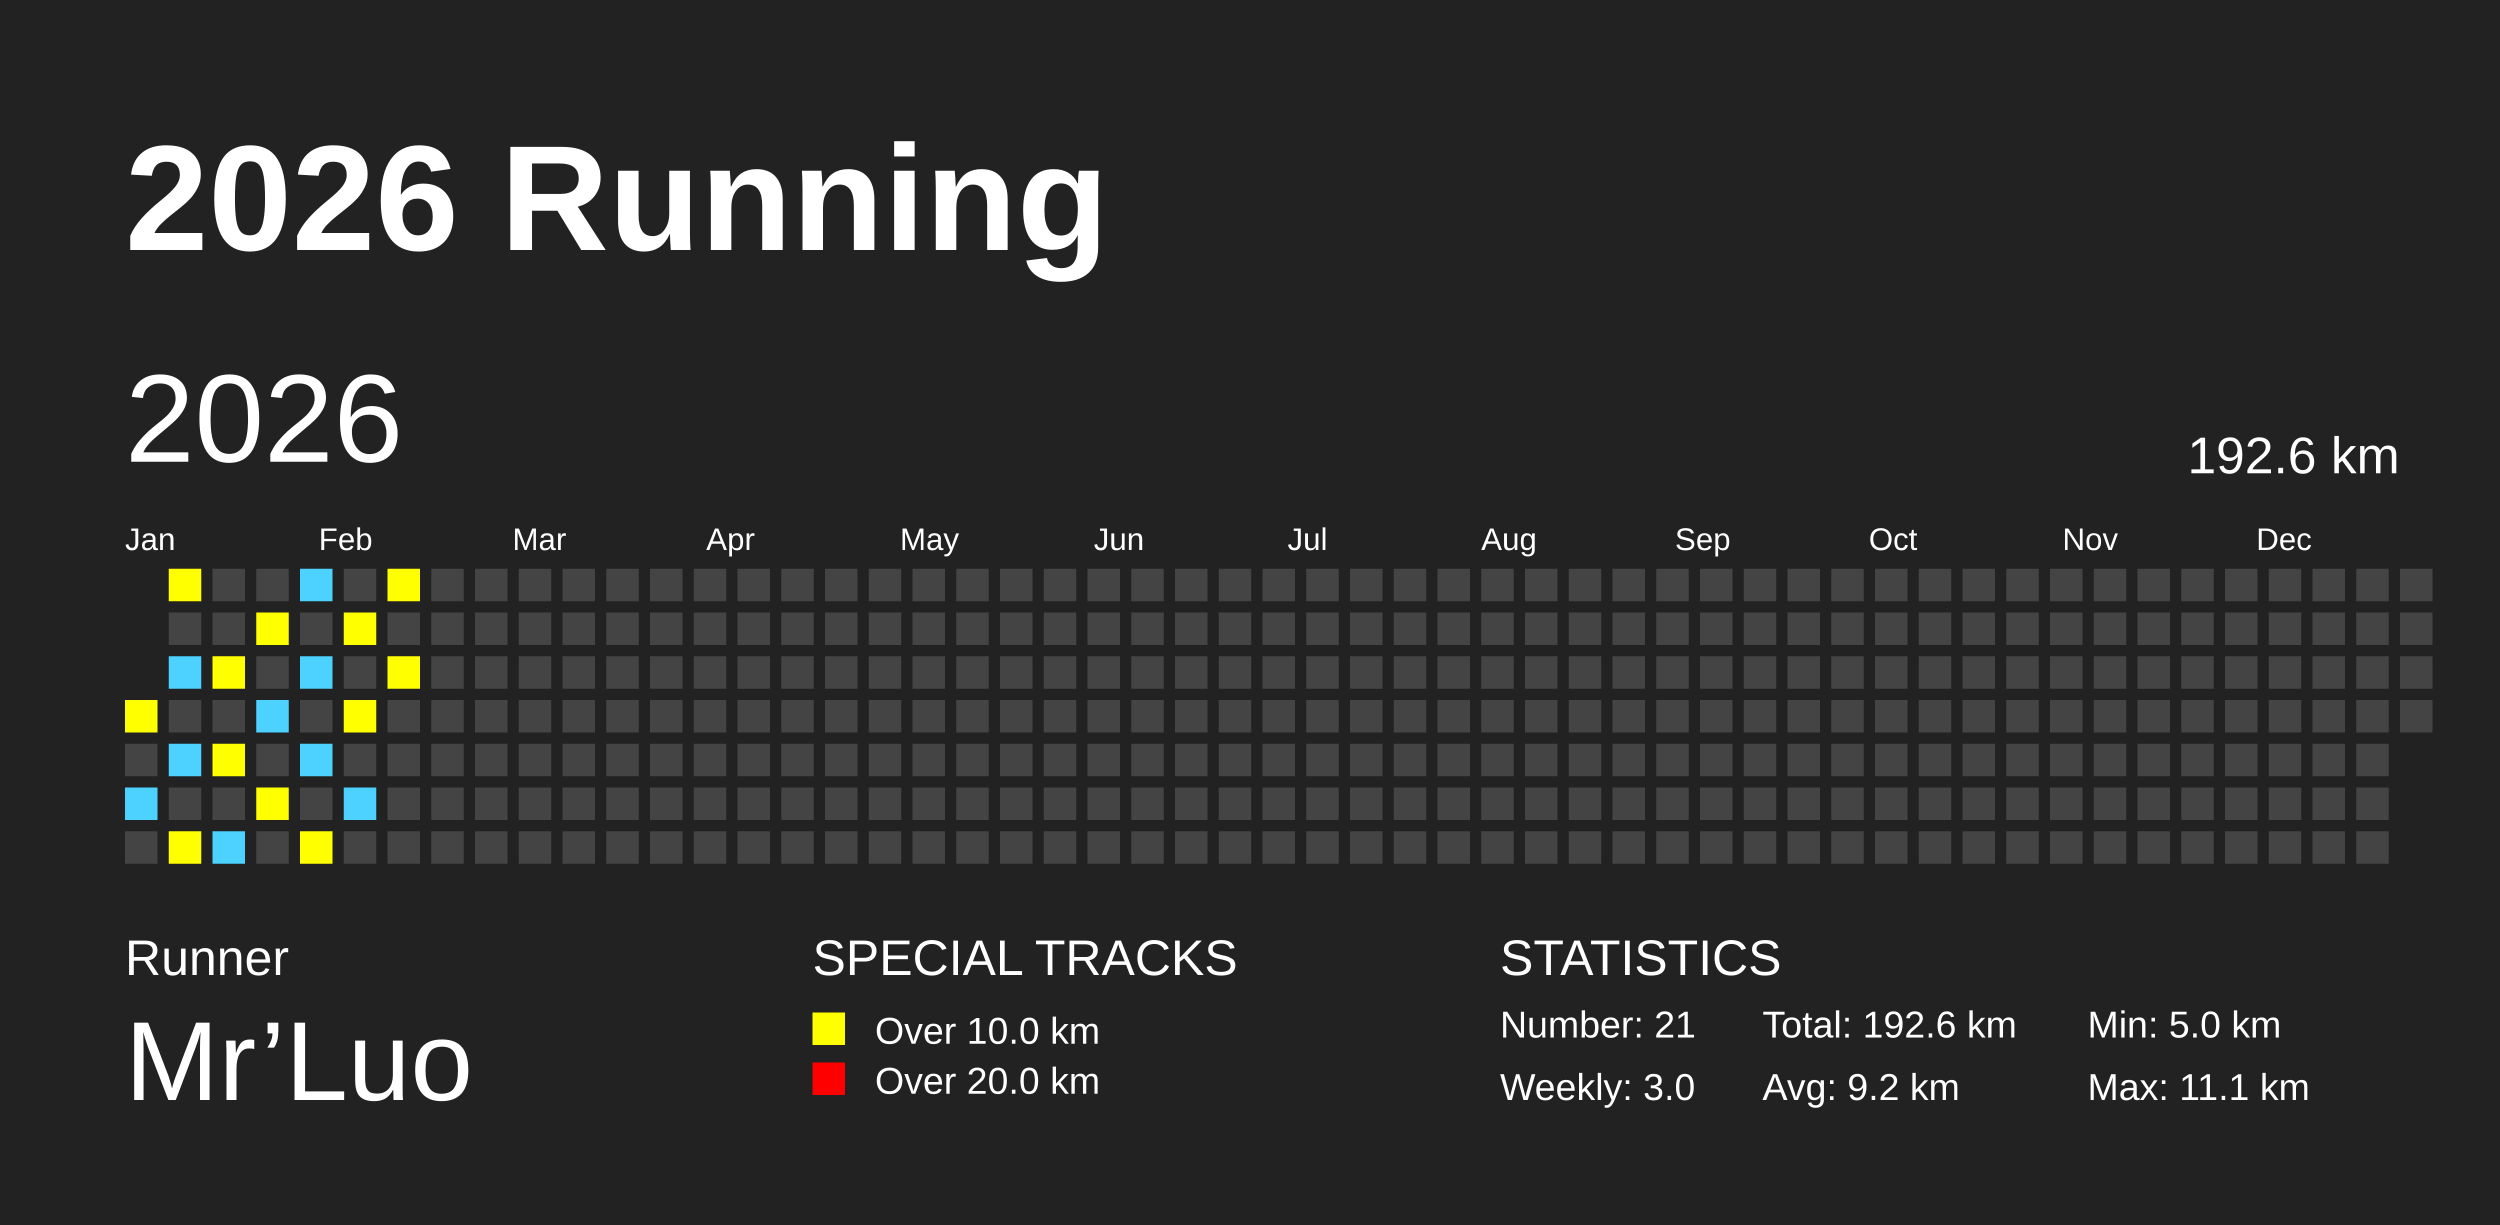
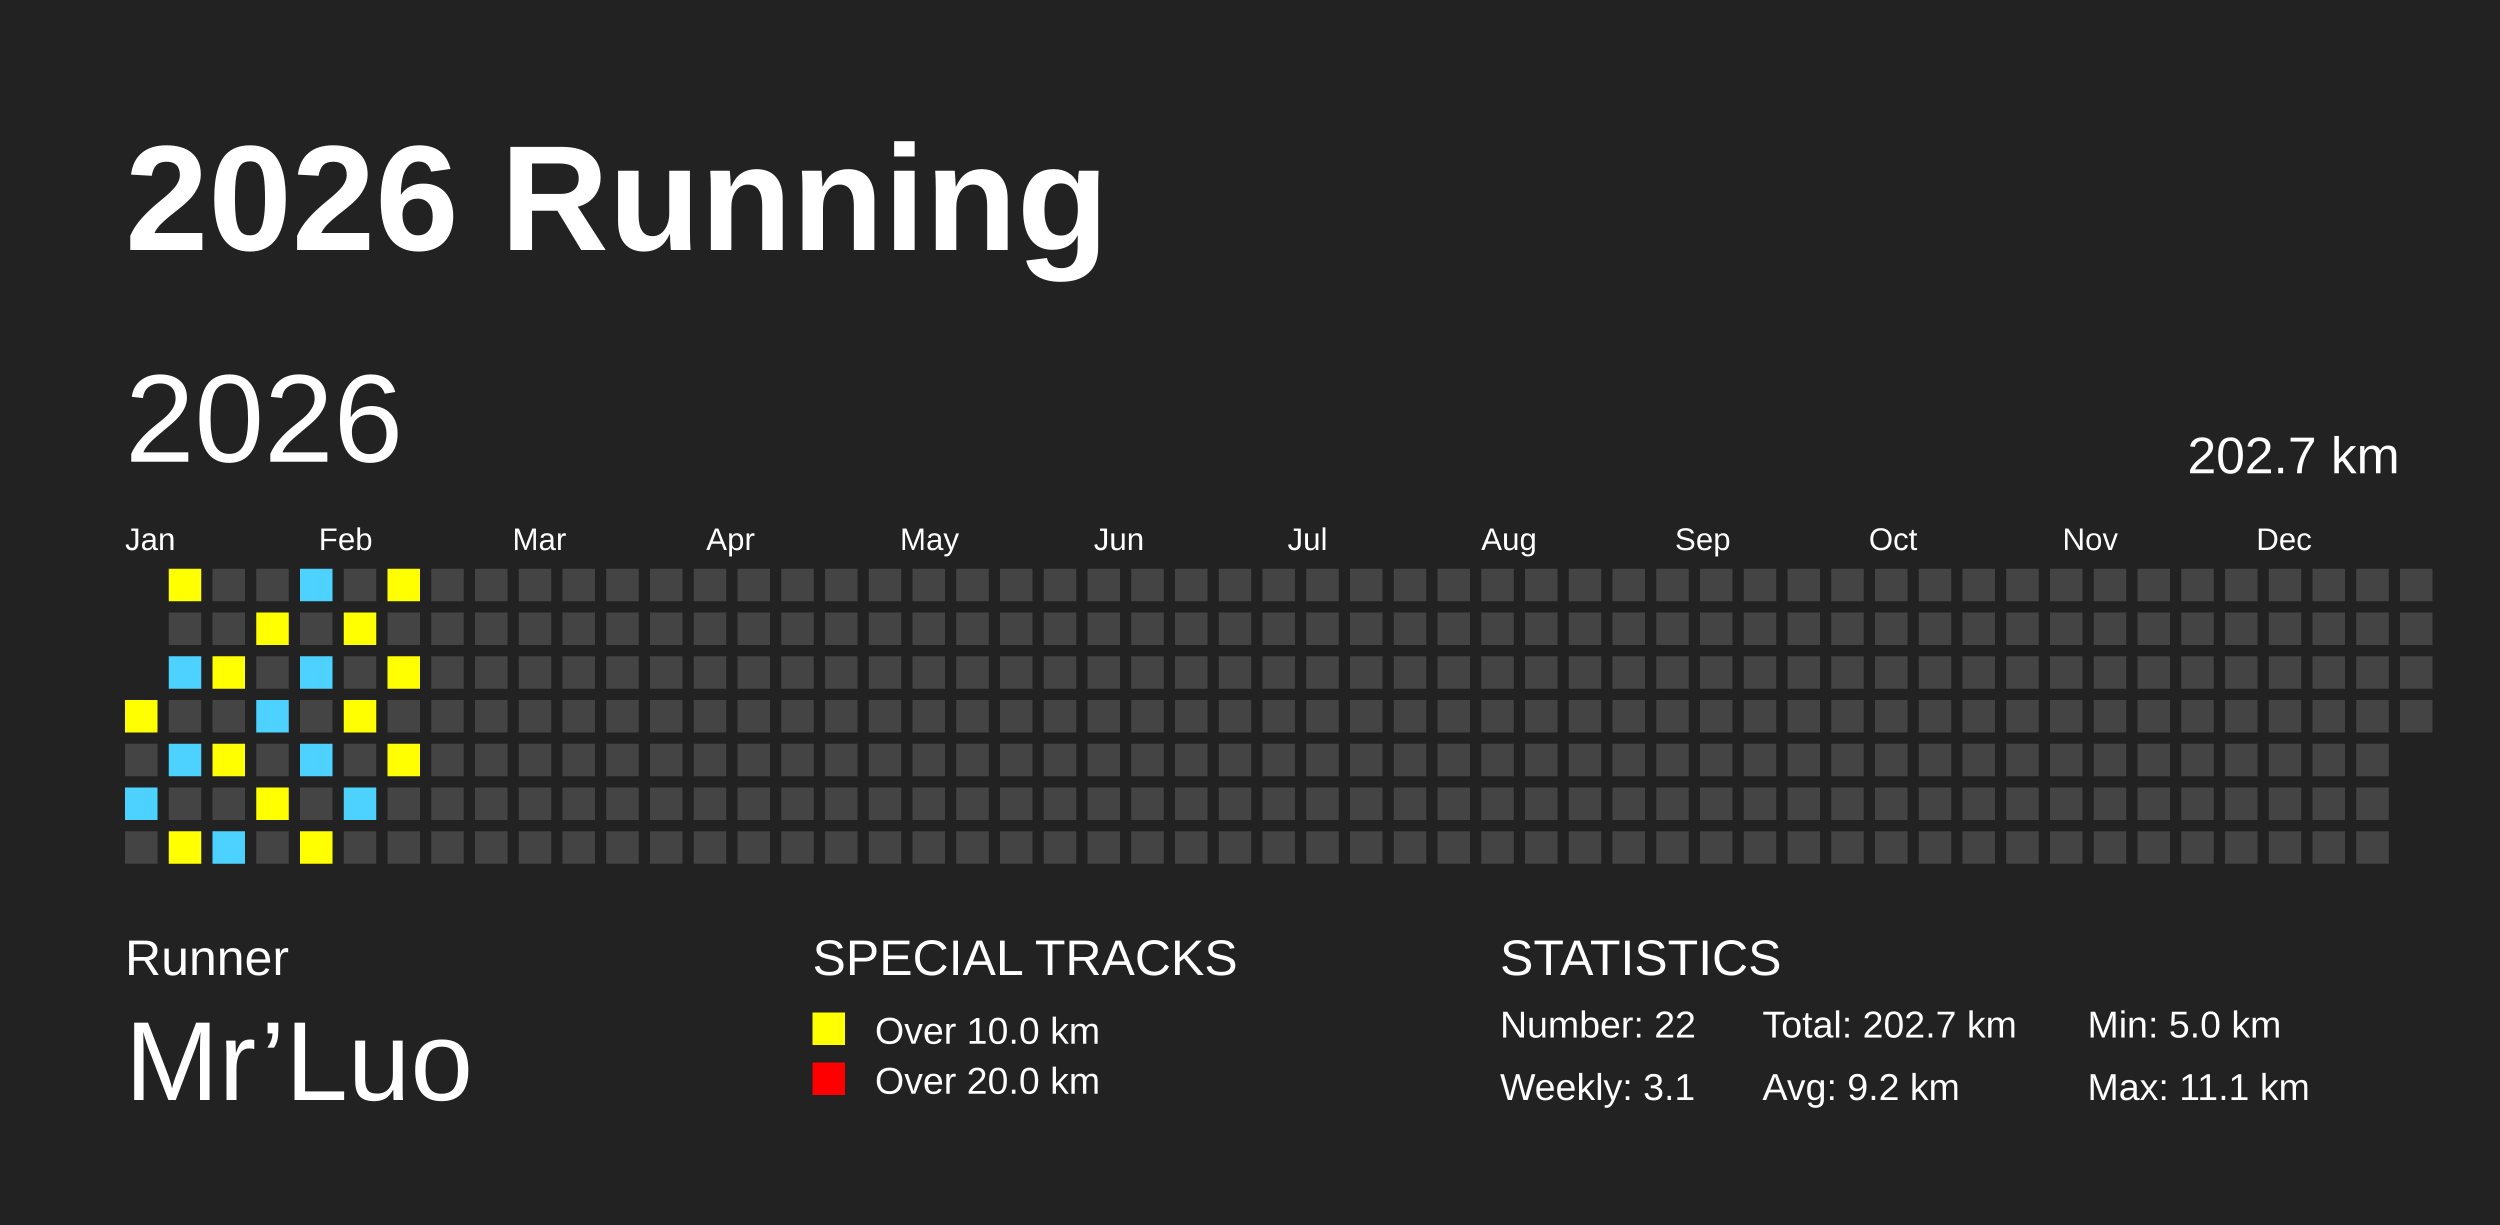
<svg xmlns="http://www.w3.org/2000/svg" baseProfile="full" height="98mm" version="1.1" viewBox="0,0,200,98" width="200mm">
  <defs />
  <rect fill="#222222" height="98" width="200" x="0" y="0" />
  <text fill="#FFFFFF" style="font-size:12px; font-family:Arial; font-weight:bold;" x="10" y="20">2026 Running</text>
  <text fill="#FFFFFF" style="font-size:4px; font-family:Arial" x="10" y="78">Runner</text>
  <text fill="#FFFFFF" style="font-size:9px; font-family:Arial" x="10" y="88">Mr’Luo</text>
  <text fill="#FFFFFF" style="font-size:4px; font-family:Arial" x="65" y="78">SPECIAL TRACKS</text>
  <rect fill="yellow" height="2.6" width="2.6" x="65" y="81" />
  <text fill="#FFFFFF" style="font-size:3px; font-family:Arial" x="70" y="83.5">Over 10.0 km</text>
  <rect fill="red" height="2.6" width="2.6" x="65" y="85" />
  <text fill="#FFFFFF" style="font-size:3px; font-family:Arial" x="70" y="87.5">Over 20.0 km</text>
  <text fill="#FFFFFF" style="font-size:4px; font-family:Arial" x="120" y="78">STATISTICS</text>
-   <text fill="#FFFFFF" style="font-size:3px; font-family:Arial" x="120" y="83">Number: 21</text>
-   <text fill="#FFFFFF" style="font-size:3px; font-family:Arial" x="120" y="88">Weekly: 3.0</text>
-   <text fill="#FFFFFF" style="font-size:3px; font-family:Arial" x="141" y="83">Total: 192.6 km</text>
+   <text fill="#FFFFFF" style="font-size:3px; font-family:Arial" x="120" y="83">Number: 22</text>
+   <text fill="#FFFFFF" style="font-size:3px; font-family:Arial" x="120" y="88">Weekly: 3.1</text>
+   <text fill="#FFFFFF" style="font-size:3px; font-family:Arial" x="141" y="83">Total: 202.7 km</text>
  <text fill="#FFFFFF" style="font-size:3px; font-family:Arial" x="141" y="88">Avg: 9.2 km</text>
  <text fill="#FFFFFF" style="font-size:3px; font-family:Arial" x="167" y="83">Min: 5.0 km</text>
  <text fill="#FFFFFF" style="font-size:3px; font-family:Arial" x="167" y="88">Max: 11.1 km</text>
  <text dominant-baseline="hanging" fill="#FFFFFF" style="font-size:10.0px; font-family:Arial;" x="10" y="30">2026</text>
-   <text dominant-baseline="hanging" fill="#FFFFFF" style="font-size:4.125px; font-family:Arial;" x="175" y="35">192.6 km</text>
+   <text dominant-baseline="hanging" fill="#FFFFFF" style="font-size:4.125px; font-family:Arial;" x="175" y="35">202.7 km</text>
  <text fill="#FFFFFF" style="font-size:2.5px; font-family:Arial" x="10.0" y="44">Jan</text>
  <text fill="#FFFFFF" style="font-size:2.5px; font-family:Arial" x="25.5" y="44">Feb</text>
  <text fill="#FFFFFF" style="font-size:2.5px; font-family:Arial" x="41.0" y="44">Mar</text>
  <text fill="#FFFFFF" style="font-size:2.5px; font-family:Arial" x="56.5" y="44">Apr</text>
  <text fill="#FFFFFF" style="font-size:2.5px; font-family:Arial" x="72.0" y="44">May</text>
  <text fill="#FFFFFF" style="font-size:2.5px; font-family:Arial" x="87.5" y="44">Jun</text>
  <text fill="#FFFFFF" style="font-size:2.5px; font-family:Arial" x="103.0" y="44">Jul</text>
  <text fill="#FFFFFF" style="font-size:2.5px; font-family:Arial" x="118.5" y="44">Aug</text>
  <text fill="#FFFFFF" style="font-size:2.5px; font-family:Arial" x="134.0" y="44">Sep</text>
  <text fill="#FFFFFF" style="font-size:2.5px; font-family:Arial" x="149.5" y="44">Oct</text>
  <text fill="#FFFFFF" style="font-size:2.5px; font-family:Arial" x="165.0" y="44">Nov</text>
  <text fill="#FFFFFF" style="font-size:2.5px; font-family:Arial" x="180.5" y="44">Dec</text>
  <rect fill="yellow" height="2.6" width="2.6" x="10.0" y="56.0" />
  <rect fill="#444444" height="2.6" width="2.6" x="10.0" y="59.5" />
  <rect fill="#4DD2FF" height="2.6" width="2.6" x="10.0" y="63.0" />
  <rect fill="#444444" height="2.6" width="2.6" x="10.0" y="66.5" />
  <rect fill="yellow" height="2.6" width="2.6" x="13.5" y="45.5" />
  <rect fill="#444444" height="2.6" width="2.6" x="13.5" y="49.0" />
  <rect fill="#4DD2FF" height="2.6" width="2.6" x="13.5" y="52.5" />
  <rect fill="#444444" height="2.6" width="2.6" x="13.5" y="56.0" />
  <rect fill="#4DD2FF" height="2.6" width="2.6" x="13.5" y="59.5" />
  <rect fill="#444444" height="2.6" width="2.6" x="13.5" y="63.0" />
  <rect fill="yellow" height="2.6" width="2.6" x="13.5" y="66.5" />
  <rect fill="#444444" height="2.6" width="2.6" x="17.0" y="45.5" />
  <rect fill="#444444" height="2.6" width="2.6" x="17.0" y="49.0" />
  <rect fill="yellow" height="2.6" width="2.6" x="17.0" y="52.5" />
  <rect fill="#444444" height="2.6" width="2.6" x="17.0" y="56.0" />
  <rect fill="yellow" height="2.6" width="2.6" x="17.0" y="59.5" />
  <rect fill="#444444" height="2.6" width="2.6" x="17.0" y="63.0" />
  <rect fill="#4DD2FF" height="2.6" width="2.6" x="17.0" y="66.5" />
  <rect fill="#444444" height="2.6" width="2.6" x="20.5" y="45.5" />
  <rect fill="yellow" height="2.6" width="2.6" x="20.5" y="49.0" />
  <rect fill="#444444" height="2.6" width="2.6" x="20.5" y="52.5" />
  <rect fill="#4DD2FF" height="2.6" width="2.6" x="20.5" y="56.0" />
  <rect fill="#444444" height="2.6" width="2.6" x="20.5" y="59.5" />
  <rect fill="yellow" height="2.6" width="2.6" x="20.5" y="63.0" />
  <rect fill="#444444" height="2.6" width="2.6" x="20.5" y="66.5" />
  <rect fill="#4DD2FF" height="2.6" width="2.6" x="24.0" y="45.5" />
  <rect fill="#444444" height="2.6" width="2.6" x="24.0" y="49.0" />
  <rect fill="#4DD2FF" height="2.6" width="2.6" x="24.0" y="52.5" />
  <rect fill="#444444" height="2.6" width="2.6" x="24.0" y="56.0" />
  <rect fill="#4DD2FF" height="2.6" width="2.6" x="24.0" y="59.5" />
  <rect fill="#444444" height="2.6" width="2.6" x="24.0" y="63.0" />
  <rect fill="yellow" height="2.6" width="2.6" x="24.0" y="66.5" />
  <rect fill="#444444" height="2.6" width="2.6" x="27.5" y="45.5" />
  <rect fill="yellow" height="2.6" width="2.6" x="27.5" y="49.0" />
  <rect fill="#444444" height="2.6" width="2.6" x="27.5" y="52.5" />
  <rect fill="yellow" height="2.6" width="2.6" x="27.5" y="56.0" />
  <rect fill="#444444" height="2.6" width="2.6" x="27.5" y="59.5" />
  <rect fill="#4DD2FF" height="2.6" width="2.6" x="27.5" y="63.0" />
  <rect fill="#444444" height="2.6" width="2.6" x="27.5" y="66.5" />
  <rect fill="yellow" height="2.6" width="2.6" x="31.0" y="45.5" />
  <rect fill="#444444" height="2.6" width="2.6" x="31.0" y="49.0" />
  <rect fill="yellow" height="2.6" width="2.6" x="31.0" y="52.5" />
  <rect fill="#444444" height="2.6" width="2.6" x="31.0" y="56.0" />
-   <rect fill="#444444" height="2.6" width="2.6" x="31.0" y="59.5" />
+   <rect fill="yellow" height="2.6" width="2.6" x="31.0" y="59.5" />
  <rect fill="#444444" height="2.6" width="2.6" x="31.0" y="63.0" />
  <rect fill="#444444" height="2.6" width="2.6" x="31.0" y="66.5" />
  <rect fill="#444444" height="2.6" width="2.6" x="34.5" y="45.5" />
  <rect fill="#444444" height="2.6" width="2.6" x="34.5" y="49.0" />
  <rect fill="#444444" height="2.6" width="2.6" x="34.5" y="52.5" />
  <rect fill="#444444" height="2.6" width="2.6" x="34.5" y="56.0" />
  <rect fill="#444444" height="2.6" width="2.6" x="34.5" y="59.5" />
  <rect fill="#444444" height="2.6" width="2.6" x="34.5" y="63.0" />
  <rect fill="#444444" height="2.6" width="2.6" x="34.5" y="66.5" />
  <rect fill="#444444" height="2.6" width="2.6" x="38.0" y="45.5" />
  <rect fill="#444444" height="2.6" width="2.6" x="38.0" y="49.0" />
  <rect fill="#444444" height="2.6" width="2.6" x="38.0" y="52.5" />
  <rect fill="#444444" height="2.6" width="2.6" x="38.0" y="56.0" />
  <rect fill="#444444" height="2.6" width="2.6" x="38.0" y="59.5" />
  <rect fill="#444444" height="2.6" width="2.6" x="38.0" y="63.0" />
  <rect fill="#444444" height="2.6" width="2.6" x="38.0" y="66.5" />
  <rect fill="#444444" height="2.6" width="2.6" x="41.5" y="45.5" />
  <rect fill="#444444" height="2.6" width="2.6" x="41.5" y="49.0" />
  <rect fill="#444444" height="2.6" width="2.6" x="41.5" y="52.5" />
  <rect fill="#444444" height="2.6" width="2.6" x="41.5" y="56.0" />
  <rect fill="#444444" height="2.6" width="2.6" x="41.5" y="59.5" />
  <rect fill="#444444" height="2.6" width="2.6" x="41.5" y="63.0" />
  <rect fill="#444444" height="2.6" width="2.6" x="41.5" y="66.5" />
  <rect fill="#444444" height="2.6" width="2.6" x="45.0" y="45.5" />
  <rect fill="#444444" height="2.6" width="2.6" x="45.0" y="49.0" />
  <rect fill="#444444" height="2.6" width="2.6" x="45.0" y="52.5" />
  <rect fill="#444444" height="2.6" width="2.6" x="45.0" y="56.0" />
  <rect fill="#444444" height="2.6" width="2.6" x="45.0" y="59.5" />
  <rect fill="#444444" height="2.6" width="2.6" x="45.0" y="63.0" />
  <rect fill="#444444" height="2.6" width="2.6" x="45.0" y="66.5" />
  <rect fill="#444444" height="2.6" width="2.6" x="48.5" y="45.5" />
  <rect fill="#444444" height="2.6" width="2.6" x="48.5" y="49.0" />
  <rect fill="#444444" height="2.6" width="2.6" x="48.5" y="52.5" />
  <rect fill="#444444" height="2.6" width="2.6" x="48.5" y="56.0" />
  <rect fill="#444444" height="2.6" width="2.6" x="48.5" y="59.5" />
  <rect fill="#444444" height="2.6" width="2.6" x="48.5" y="63.0" />
  <rect fill="#444444" height="2.6" width="2.6" x="48.5" y="66.5" />
  <rect fill="#444444" height="2.6" width="2.6" x="52.0" y="45.5" />
  <rect fill="#444444" height="2.6" width="2.6" x="52.0" y="49.0" />
  <rect fill="#444444" height="2.6" width="2.6" x="52.0" y="52.5" />
  <rect fill="#444444" height="2.6" width="2.6" x="52.0" y="56.0" />
  <rect fill="#444444" height="2.6" width="2.6" x="52.0" y="59.5" />
  <rect fill="#444444" height="2.6" width="2.6" x="52.0" y="63.0" />
  <rect fill="#444444" height="2.6" width="2.6" x="52.0" y="66.5" />
  <rect fill="#444444" height="2.6" width="2.6" x="55.5" y="45.5" />
  <rect fill="#444444" height="2.6" width="2.6" x="55.5" y="49.0" />
  <rect fill="#444444" height="2.6" width="2.6" x="55.5" y="52.5" />
  <rect fill="#444444" height="2.6" width="2.6" x="55.5" y="56.0" />
  <rect fill="#444444" height="2.6" width="2.6" x="55.5" y="59.5" />
  <rect fill="#444444" height="2.6" width="2.6" x="55.5" y="63.0" />
  <rect fill="#444444" height="2.6" width="2.6" x="55.5" y="66.5" />
  <rect fill="#444444" height="2.6" width="2.6" x="59.0" y="45.5" />
  <rect fill="#444444" height="2.6" width="2.6" x="59.0" y="49.0" />
  <rect fill="#444444" height="2.6" width="2.6" x="59.0" y="52.5" />
  <rect fill="#444444" height="2.6" width="2.6" x="59.0" y="56.0" />
  <rect fill="#444444" height="2.6" width="2.6" x="59.0" y="59.5" />
  <rect fill="#444444" height="2.6" width="2.6" x="59.0" y="63.0" />
  <rect fill="#444444" height="2.6" width="2.6" x="59.0" y="66.5" />
  <rect fill="#444444" height="2.6" width="2.6" x="62.5" y="45.5" />
  <rect fill="#444444" height="2.6" width="2.6" x="62.5" y="49.0" />
  <rect fill="#444444" height="2.6" width="2.6" x="62.5" y="52.5" />
  <rect fill="#444444" height="2.6" width="2.6" x="62.5" y="56.0" />
  <rect fill="#444444" height="2.6" width="2.6" x="62.5" y="59.5" />
  <rect fill="#444444" height="2.6" width="2.6" x="62.5" y="63.0" />
  <rect fill="#444444" height="2.6" width="2.6" x="62.5" y="66.5" />
  <rect fill="#444444" height="2.6" width="2.6" x="66.0" y="45.5" />
  <rect fill="#444444" height="2.6" width="2.6" x="66.0" y="49.0" />
  <rect fill="#444444" height="2.6" width="2.6" x="66.0" y="52.5" />
  <rect fill="#444444" height="2.6" width="2.6" x="66.0" y="56.0" />
  <rect fill="#444444" height="2.6" width="2.6" x="66.0" y="59.5" />
  <rect fill="#444444" height="2.6" width="2.6" x="66.0" y="63.0" />
  <rect fill="#444444" height="2.6" width="2.6" x="66.0" y="66.5" />
  <rect fill="#444444" height="2.6" width="2.6" x="69.5" y="45.5" />
  <rect fill="#444444" height="2.6" width="2.6" x="69.5" y="49.0" />
  <rect fill="#444444" height="2.6" width="2.6" x="69.5" y="52.5" />
  <rect fill="#444444" height="2.6" width="2.6" x="69.5" y="56.0" />
  <rect fill="#444444" height="2.6" width="2.6" x="69.5" y="59.5" />
  <rect fill="#444444" height="2.6" width="2.6" x="69.5" y="63.0" />
  <rect fill="#444444" height="2.6" width="2.6" x="69.5" y="66.5" />
  <rect fill="#444444" height="2.6" width="2.6" x="73.0" y="45.5" />
  <rect fill="#444444" height="2.6" width="2.6" x="73.0" y="49.0" />
  <rect fill="#444444" height="2.6" width="2.6" x="73.0" y="52.5" />
  <rect fill="#444444" height="2.6" width="2.6" x="73.0" y="56.0" />
  <rect fill="#444444" height="2.6" width="2.6" x="73.0" y="59.5" />
  <rect fill="#444444" height="2.6" width="2.6" x="73.0" y="63.0" />
  <rect fill="#444444" height="2.6" width="2.6" x="73.0" y="66.5" />
  <rect fill="#444444" height="2.6" width="2.6" x="76.5" y="45.5" />
  <rect fill="#444444" height="2.6" width="2.6" x="76.5" y="49.0" />
  <rect fill="#444444" height="2.6" width="2.6" x="76.5" y="52.5" />
  <rect fill="#444444" height="2.6" width="2.6" x="76.5" y="56.0" />
  <rect fill="#444444" height="2.6" width="2.6" x="76.5" y="59.5" />
  <rect fill="#444444" height="2.6" width="2.6" x="76.5" y="63.0" />
  <rect fill="#444444" height="2.6" width="2.6" x="76.5" y="66.5" />
  <rect fill="#444444" height="2.6" width="2.6" x="80.0" y="45.5" />
  <rect fill="#444444" height="2.6" width="2.6" x="80.0" y="49.0" />
  <rect fill="#444444" height="2.6" width="2.6" x="80.0" y="52.5" />
  <rect fill="#444444" height="2.6" width="2.6" x="80.0" y="56.0" />
  <rect fill="#444444" height="2.6" width="2.6" x="80.0" y="59.5" />
  <rect fill="#444444" height="2.6" width="2.6" x="80.0" y="63.0" />
  <rect fill="#444444" height="2.6" width="2.6" x="80.0" y="66.5" />
  <rect fill="#444444" height="2.6" width="2.6" x="83.5" y="45.5" />
  <rect fill="#444444" height="2.6" width="2.6" x="83.5" y="49.0" />
  <rect fill="#444444" height="2.6" width="2.6" x="83.5" y="52.5" />
  <rect fill="#444444" height="2.6" width="2.6" x="83.5" y="56.0" />
  <rect fill="#444444" height="2.6" width="2.6" x="83.5" y="59.5" />
  <rect fill="#444444" height="2.6" width="2.6" x="83.5" y="63.0" />
  <rect fill="#444444" height="2.6" width="2.6" x="83.5" y="66.5" />
  <rect fill="#444444" height="2.6" width="2.6" x="87.0" y="45.5" />
  <rect fill="#444444" height="2.6" width="2.6" x="87.0" y="49.0" />
  <rect fill="#444444" height="2.6" width="2.6" x="87.0" y="52.5" />
  <rect fill="#444444" height="2.6" width="2.6" x="87.0" y="56.0" />
  <rect fill="#444444" height="2.6" width="2.6" x="87.0" y="59.5" />
  <rect fill="#444444" height="2.6" width="2.6" x="87.0" y="63.0" />
  <rect fill="#444444" height="2.6" width="2.6" x="87.0" y="66.5" />
  <rect fill="#444444" height="2.6" width="2.6" x="90.5" y="45.5" />
  <rect fill="#444444" height="2.6" width="2.6" x="90.5" y="49.0" />
  <rect fill="#444444" height="2.6" width="2.6" x="90.5" y="52.5" />
  <rect fill="#444444" height="2.6" width="2.6" x="90.5" y="56.0" />
  <rect fill="#444444" height="2.6" width="2.6" x="90.5" y="59.5" />
  <rect fill="#444444" height="2.6" width="2.6" x="90.5" y="63.0" />
  <rect fill="#444444" height="2.6" width="2.6" x="90.5" y="66.5" />
  <rect fill="#444444" height="2.6" width="2.6" x="94.0" y="45.5" />
  <rect fill="#444444" height="2.6" width="2.6" x="94.0" y="49.0" />
  <rect fill="#444444" height="2.6" width="2.6" x="94.0" y="52.5" />
  <rect fill="#444444" height="2.6" width="2.6" x="94.0" y="56.0" />
  <rect fill="#444444" height="2.6" width="2.6" x="94.0" y="59.5" />
  <rect fill="#444444" height="2.6" width="2.6" x="94.0" y="63.0" />
  <rect fill="#444444" height="2.6" width="2.6" x="94.0" y="66.5" />
  <rect fill="#444444" height="2.6" width="2.6" x="97.5" y="45.5" />
  <rect fill="#444444" height="2.6" width="2.6" x="97.5" y="49.0" />
  <rect fill="#444444" height="2.6" width="2.6" x="97.5" y="52.5" />
  <rect fill="#444444" height="2.6" width="2.6" x="97.5" y="56.0" />
  <rect fill="#444444" height="2.6" width="2.6" x="97.5" y="59.5" />
  <rect fill="#444444" height="2.6" width="2.6" x="97.5" y="63.0" />
  <rect fill="#444444" height="2.6" width="2.6" x="97.5" y="66.5" />
  <rect fill="#444444" height="2.6" width="2.6" x="101.0" y="45.5" />
  <rect fill="#444444" height="2.6" width="2.6" x="101.0" y="49.0" />
  <rect fill="#444444" height="2.6" width="2.6" x="101.0" y="52.5" />
  <rect fill="#444444" height="2.6" width="2.6" x="101.0" y="56.0" />
  <rect fill="#444444" height="2.6" width="2.6" x="101.0" y="59.5" />
  <rect fill="#444444" height="2.6" width="2.6" x="101.0" y="63.0" />
  <rect fill="#444444" height="2.6" width="2.6" x="101.0" y="66.5" />
  <rect fill="#444444" height="2.6" width="2.6" x="104.5" y="45.5" />
  <rect fill="#444444" height="2.6" width="2.6" x="104.5" y="49.0" />
  <rect fill="#444444" height="2.6" width="2.6" x="104.5" y="52.5" />
  <rect fill="#444444" height="2.6" width="2.6" x="104.5" y="56.0" />
  <rect fill="#444444" height="2.6" width="2.6" x="104.5" y="59.5" />
  <rect fill="#444444" height="2.6" width="2.6" x="104.5" y="63.0" />
  <rect fill="#444444" height="2.6" width="2.6" x="104.5" y="66.5" />
  <rect fill="#444444" height="2.6" width="2.6" x="108.0" y="45.5" />
  <rect fill="#444444" height="2.6" width="2.6" x="108.0" y="49.0" />
  <rect fill="#444444" height="2.6" width="2.6" x="108.0" y="52.5" />
  <rect fill="#444444" height="2.6" width="2.6" x="108.0" y="56.0" />
  <rect fill="#444444" height="2.6" width="2.6" x="108.0" y="59.5" />
  <rect fill="#444444" height="2.6" width="2.6" x="108.0" y="63.0" />
  <rect fill="#444444" height="2.6" width="2.6" x="108.0" y="66.5" />
  <rect fill="#444444" height="2.6" width="2.6" x="111.5" y="45.5" />
  <rect fill="#444444" height="2.6" width="2.6" x="111.5" y="49.0" />
  <rect fill="#444444" height="2.6" width="2.6" x="111.5" y="52.5" />
  <rect fill="#444444" height="2.6" width="2.6" x="111.5" y="56.0" />
  <rect fill="#444444" height="2.6" width="2.6" x="111.5" y="59.5" />
  <rect fill="#444444" height="2.6" width="2.6" x="111.5" y="63.0" />
  <rect fill="#444444" height="2.6" width="2.6" x="111.5" y="66.5" />
  <rect fill="#444444" height="2.6" width="2.6" x="115.0" y="45.5" />
  <rect fill="#444444" height="2.6" width="2.6" x="115.0" y="49.0" />
  <rect fill="#444444" height="2.6" width="2.6" x="115.0" y="52.5" />
  <rect fill="#444444" height="2.6" width="2.6" x="115.0" y="56.0" />
  <rect fill="#444444" height="2.6" width="2.6" x="115.0" y="59.5" />
  <rect fill="#444444" height="2.6" width="2.6" x="115.0" y="63.0" />
  <rect fill="#444444" height="2.6" width="2.6" x="115.0" y="66.5" />
  <rect fill="#444444" height="2.6" width="2.6" x="118.5" y="45.5" />
  <rect fill="#444444" height="2.6" width="2.6" x="118.5" y="49.0" />
  <rect fill="#444444" height="2.6" width="2.6" x="118.5" y="52.5" />
  <rect fill="#444444" height="2.6" width="2.6" x="118.5" y="56.0" />
  <rect fill="#444444" height="2.6" width="2.6" x="118.5" y="59.5" />
  <rect fill="#444444" height="2.6" width="2.6" x="118.5" y="63.0" />
  <rect fill="#444444" height="2.6" width="2.6" x="118.5" y="66.5" />
  <rect fill="#444444" height="2.6" width="2.6" x="122.0" y="45.5" />
  <rect fill="#444444" height="2.6" width="2.6" x="122.0" y="49.0" />
  <rect fill="#444444" height="2.6" width="2.6" x="122.0" y="52.5" />
  <rect fill="#444444" height="2.6" width="2.6" x="122.0" y="56.0" />
  <rect fill="#444444" height="2.6" width="2.6" x="122.0" y="59.5" />
  <rect fill="#444444" height="2.6" width="2.6" x="122.0" y="63.0" />
  <rect fill="#444444" height="2.6" width="2.6" x="122.0" y="66.5" />
  <rect fill="#444444" height="2.6" width="2.6" x="125.5" y="45.5" />
  <rect fill="#444444" height="2.6" width="2.6" x="125.5" y="49.0" />
  <rect fill="#444444" height="2.6" width="2.6" x="125.5" y="52.5" />
  <rect fill="#444444" height="2.6" width="2.6" x="125.5" y="56.0" />
  <rect fill="#444444" height="2.6" width="2.6" x="125.5" y="59.5" />
  <rect fill="#444444" height="2.6" width="2.6" x="125.5" y="63.0" />
  <rect fill="#444444" height="2.6" width="2.6" x="125.5" y="66.5" />
  <rect fill="#444444" height="2.6" width="2.6" x="129.0" y="45.5" />
  <rect fill="#444444" height="2.6" width="2.6" x="129.0" y="49.0" />
  <rect fill="#444444" height="2.6" width="2.6" x="129.0" y="52.5" />
  <rect fill="#444444" height="2.6" width="2.6" x="129.0" y="56.0" />
  <rect fill="#444444" height="2.6" width="2.6" x="129.0" y="59.5" />
  <rect fill="#444444" height="2.6" width="2.6" x="129.0" y="63.0" />
  <rect fill="#444444" height="2.6" width="2.6" x="129.0" y="66.5" />
  <rect fill="#444444" height="2.6" width="2.6" x="132.5" y="45.5" />
  <rect fill="#444444" height="2.6" width="2.6" x="132.5" y="49.0" />
  <rect fill="#444444" height="2.6" width="2.6" x="132.5" y="52.5" />
  <rect fill="#444444" height="2.6" width="2.6" x="132.5" y="56.0" />
  <rect fill="#444444" height="2.6" width="2.6" x="132.5" y="59.5" />
  <rect fill="#444444" height="2.6" width="2.6" x="132.5" y="63.0" />
  <rect fill="#444444" height="2.6" width="2.6" x="132.5" y="66.5" />
  <rect fill="#444444" height="2.6" width="2.6" x="136.0" y="45.5" />
  <rect fill="#444444" height="2.6" width="2.6" x="136.0" y="49.0" />
  <rect fill="#444444" height="2.6" width="2.6" x="136.0" y="52.5" />
  <rect fill="#444444" height="2.6" width="2.6" x="136.0" y="56.0" />
  <rect fill="#444444" height="2.6" width="2.6" x="136.0" y="59.5" />
  <rect fill="#444444" height="2.6" width="2.6" x="136.0" y="63.0" />
  <rect fill="#444444" height="2.6" width="2.6" x="136.0" y="66.5" />
  <rect fill="#444444" height="2.6" width="2.6" x="139.5" y="45.5" />
  <rect fill="#444444" height="2.6" width="2.6" x="139.5" y="49.0" />
  <rect fill="#444444" height="2.6" width="2.6" x="139.5" y="52.5" />
  <rect fill="#444444" height="2.6" width="2.6" x="139.5" y="56.0" />
  <rect fill="#444444" height="2.6" width="2.6" x="139.5" y="59.5" />
  <rect fill="#444444" height="2.6" width="2.6" x="139.5" y="63.0" />
  <rect fill="#444444" height="2.6" width="2.6" x="139.5" y="66.5" />
  <rect fill="#444444" height="2.6" width="2.6" x="143.0" y="45.5" />
  <rect fill="#444444" height="2.6" width="2.6" x="143.0" y="49.0" />
  <rect fill="#444444" height="2.6" width="2.6" x="143.0" y="52.5" />
  <rect fill="#444444" height="2.6" width="2.6" x="143.0" y="56.0" />
  <rect fill="#444444" height="2.6" width="2.6" x="143.0" y="59.5" />
  <rect fill="#444444" height="2.6" width="2.6" x="143.0" y="63.0" />
  <rect fill="#444444" height="2.6" width="2.6" x="143.0" y="66.5" />
  <rect fill="#444444" height="2.6" width="2.6" x="146.5" y="45.5" />
  <rect fill="#444444" height="2.6" width="2.6" x="146.5" y="49.0" />
  <rect fill="#444444" height="2.6" width="2.6" x="146.5" y="52.5" />
  <rect fill="#444444" height="2.6" width="2.6" x="146.5" y="56.0" />
  <rect fill="#444444" height="2.6" width="2.6" x="146.5" y="59.5" />
  <rect fill="#444444" height="2.6" width="2.6" x="146.5" y="63.0" />
  <rect fill="#444444" height="2.6" width="2.6" x="146.5" y="66.5" />
  <rect fill="#444444" height="2.6" width="2.6" x="150.0" y="45.5" />
  <rect fill="#444444" height="2.6" width="2.6" x="150.0" y="49.0" />
  <rect fill="#444444" height="2.6" width="2.6" x="150.0" y="52.5" />
  <rect fill="#444444" height="2.6" width="2.6" x="150.0" y="56.0" />
  <rect fill="#444444" height="2.6" width="2.6" x="150.0" y="59.5" />
  <rect fill="#444444" height="2.6" width="2.6" x="150.0" y="63.0" />
  <rect fill="#444444" height="2.6" width="2.6" x="150.0" y="66.5" />
  <rect fill="#444444" height="2.6" width="2.6" x="153.5" y="45.5" />
  <rect fill="#444444" height="2.6" width="2.6" x="153.5" y="49.0" />
  <rect fill="#444444" height="2.6" width="2.6" x="153.5" y="52.5" />
  <rect fill="#444444" height="2.6" width="2.6" x="153.5" y="56.0" />
  <rect fill="#444444" height="2.6" width="2.6" x="153.5" y="59.5" />
  <rect fill="#444444" height="2.6" width="2.6" x="153.5" y="63.0" />
  <rect fill="#444444" height="2.6" width="2.6" x="153.5" y="66.5" />
  <rect fill="#444444" height="2.6" width="2.6" x="157.0" y="45.5" />
  <rect fill="#444444" height="2.6" width="2.6" x="157.0" y="49.0" />
  <rect fill="#444444" height="2.6" width="2.6" x="157.0" y="52.5" />
  <rect fill="#444444" height="2.6" width="2.6" x="157.0" y="56.0" />
  <rect fill="#444444" height="2.6" width="2.6" x="157.0" y="59.5" />
  <rect fill="#444444" height="2.6" width="2.6" x="157.0" y="63.0" />
  <rect fill="#444444" height="2.6" width="2.6" x="157.0" y="66.5" />
  <rect fill="#444444" height="2.6" width="2.6" x="160.5" y="45.5" />
  <rect fill="#444444" height="2.6" width="2.6" x="160.5" y="49.0" />
  <rect fill="#444444" height="2.6" width="2.6" x="160.5" y="52.5" />
  <rect fill="#444444" height="2.6" width="2.6" x="160.5" y="56.0" />
  <rect fill="#444444" height="2.6" width="2.6" x="160.5" y="59.5" />
  <rect fill="#444444" height="2.6" width="2.6" x="160.5" y="63.0" />
  <rect fill="#444444" height="2.6" width="2.6" x="160.5" y="66.5" />
  <rect fill="#444444" height="2.6" width="2.6" x="164.0" y="45.5" />
  <rect fill="#444444" height="2.6" width="2.6" x="164.0" y="49.0" />
  <rect fill="#444444" height="2.6" width="2.6" x="164.0" y="52.5" />
  <rect fill="#444444" height="2.6" width="2.6" x="164.0" y="56.0" />
  <rect fill="#444444" height="2.6" width="2.6" x="164.0" y="59.5" />
  <rect fill="#444444" height="2.6" width="2.6" x="164.0" y="63.0" />
  <rect fill="#444444" height="2.6" width="2.6" x="164.0" y="66.5" />
  <rect fill="#444444" height="2.6" width="2.6" x="167.5" y="45.5" />
  <rect fill="#444444" height="2.6" width="2.6" x="167.5" y="49.0" />
  <rect fill="#444444" height="2.6" width="2.6" x="167.5" y="52.5" />
  <rect fill="#444444" height="2.6" width="2.6" x="167.5" y="56.0" />
  <rect fill="#444444" height="2.6" width="2.6" x="167.5" y="59.5" />
  <rect fill="#444444" height="2.6" width="2.6" x="167.5" y="63.0" />
  <rect fill="#444444" height="2.6" width="2.6" x="167.5" y="66.5" />
  <rect fill="#444444" height="2.6" width="2.6" x="171.0" y="45.5" />
  <rect fill="#444444" height="2.6" width="2.6" x="171.0" y="49.0" />
  <rect fill="#444444" height="2.6" width="2.6" x="171.0" y="52.5" />
  <rect fill="#444444" height="2.6" width="2.6" x="171.0" y="56.0" />
  <rect fill="#444444" height="2.6" width="2.6" x="171.0" y="59.5" />
  <rect fill="#444444" height="2.6" width="2.6" x="171.0" y="63.0" />
  <rect fill="#444444" height="2.6" width="2.6" x="171.0" y="66.5" />
  <rect fill="#444444" height="2.6" width="2.6" x="174.5" y="45.5" />
  <rect fill="#444444" height="2.6" width="2.6" x="174.5" y="49.0" />
  <rect fill="#444444" height="2.6" width="2.6" x="174.5" y="52.5" />
  <rect fill="#444444" height="2.6" width="2.6" x="174.5" y="56.0" />
  <rect fill="#444444" height="2.6" width="2.6" x="174.5" y="59.5" />
  <rect fill="#444444" height="2.6" width="2.6" x="174.5" y="63.0" />
  <rect fill="#444444" height="2.6" width="2.6" x="174.5" y="66.5" />
  <rect fill="#444444" height="2.6" width="2.6" x="178.0" y="45.5" />
  <rect fill="#444444" height="2.6" width="2.6" x="178.0" y="49.0" />
  <rect fill="#444444" height="2.6" width="2.6" x="178.0" y="52.5" />
  <rect fill="#444444" height="2.6" width="2.6" x="178.0" y="56.0" />
  <rect fill="#444444" height="2.6" width="2.6" x="178.0" y="59.5" />
  <rect fill="#444444" height="2.6" width="2.6" x="178.0" y="63.0" />
  <rect fill="#444444" height="2.6" width="2.6" x="178.0" y="66.5" />
  <rect fill="#444444" height="2.6" width="2.6" x="181.5" y="45.5" />
  <rect fill="#444444" height="2.6" width="2.6" x="181.5" y="49.0" />
  <rect fill="#444444" height="2.6" width="2.6" x="181.5" y="52.5" />
  <rect fill="#444444" height="2.6" width="2.6" x="181.5" y="56.0" />
  <rect fill="#444444" height="2.6" width="2.6" x="181.5" y="59.5" />
  <rect fill="#444444" height="2.6" width="2.6" x="181.5" y="63.0" />
  <rect fill="#444444" height="2.6" width="2.6" x="181.5" y="66.5" />
  <rect fill="#444444" height="2.6" width="2.6" x="185.0" y="45.5" />
  <rect fill="#444444" height="2.6" width="2.6" x="185.0" y="49.0" />
  <rect fill="#444444" height="2.6" width="2.6" x="185.0" y="52.5" />
  <rect fill="#444444" height="2.6" width="2.6" x="185.0" y="56.0" />
  <rect fill="#444444" height="2.6" width="2.6" x="185.0" y="59.5" />
  <rect fill="#444444" height="2.6" width="2.6" x="185.0" y="63.0" />
  <rect fill="#444444" height="2.6" width="2.6" x="185.0" y="66.5" />
  <rect fill="#444444" height="2.6" width="2.6" x="188.5" y="45.5" />
  <rect fill="#444444" height="2.6" width="2.6" x="188.5" y="49.0" />
  <rect fill="#444444" height="2.6" width="2.6" x="188.5" y="52.5" />
  <rect fill="#444444" height="2.6" width="2.6" x="188.5" y="56.0" />
  <rect fill="#444444" height="2.6" width="2.6" x="188.5" y="59.5" />
  <rect fill="#444444" height="2.6" width="2.6" x="188.5" y="63.0" />
  <rect fill="#444444" height="2.6" width="2.6" x="188.5" y="66.5" />
  <rect fill="#444444" height="2.6" width="2.6" x="192.0" y="45.5" />
  <rect fill="#444444" height="2.6" width="2.6" x="192.0" y="49.0" />
  <rect fill="#444444" height="2.6" width="2.6" x="192.0" y="52.5" />
  <rect fill="#444444" height="2.6" width="2.6" x="192.0" y="56.0" />
</svg>
